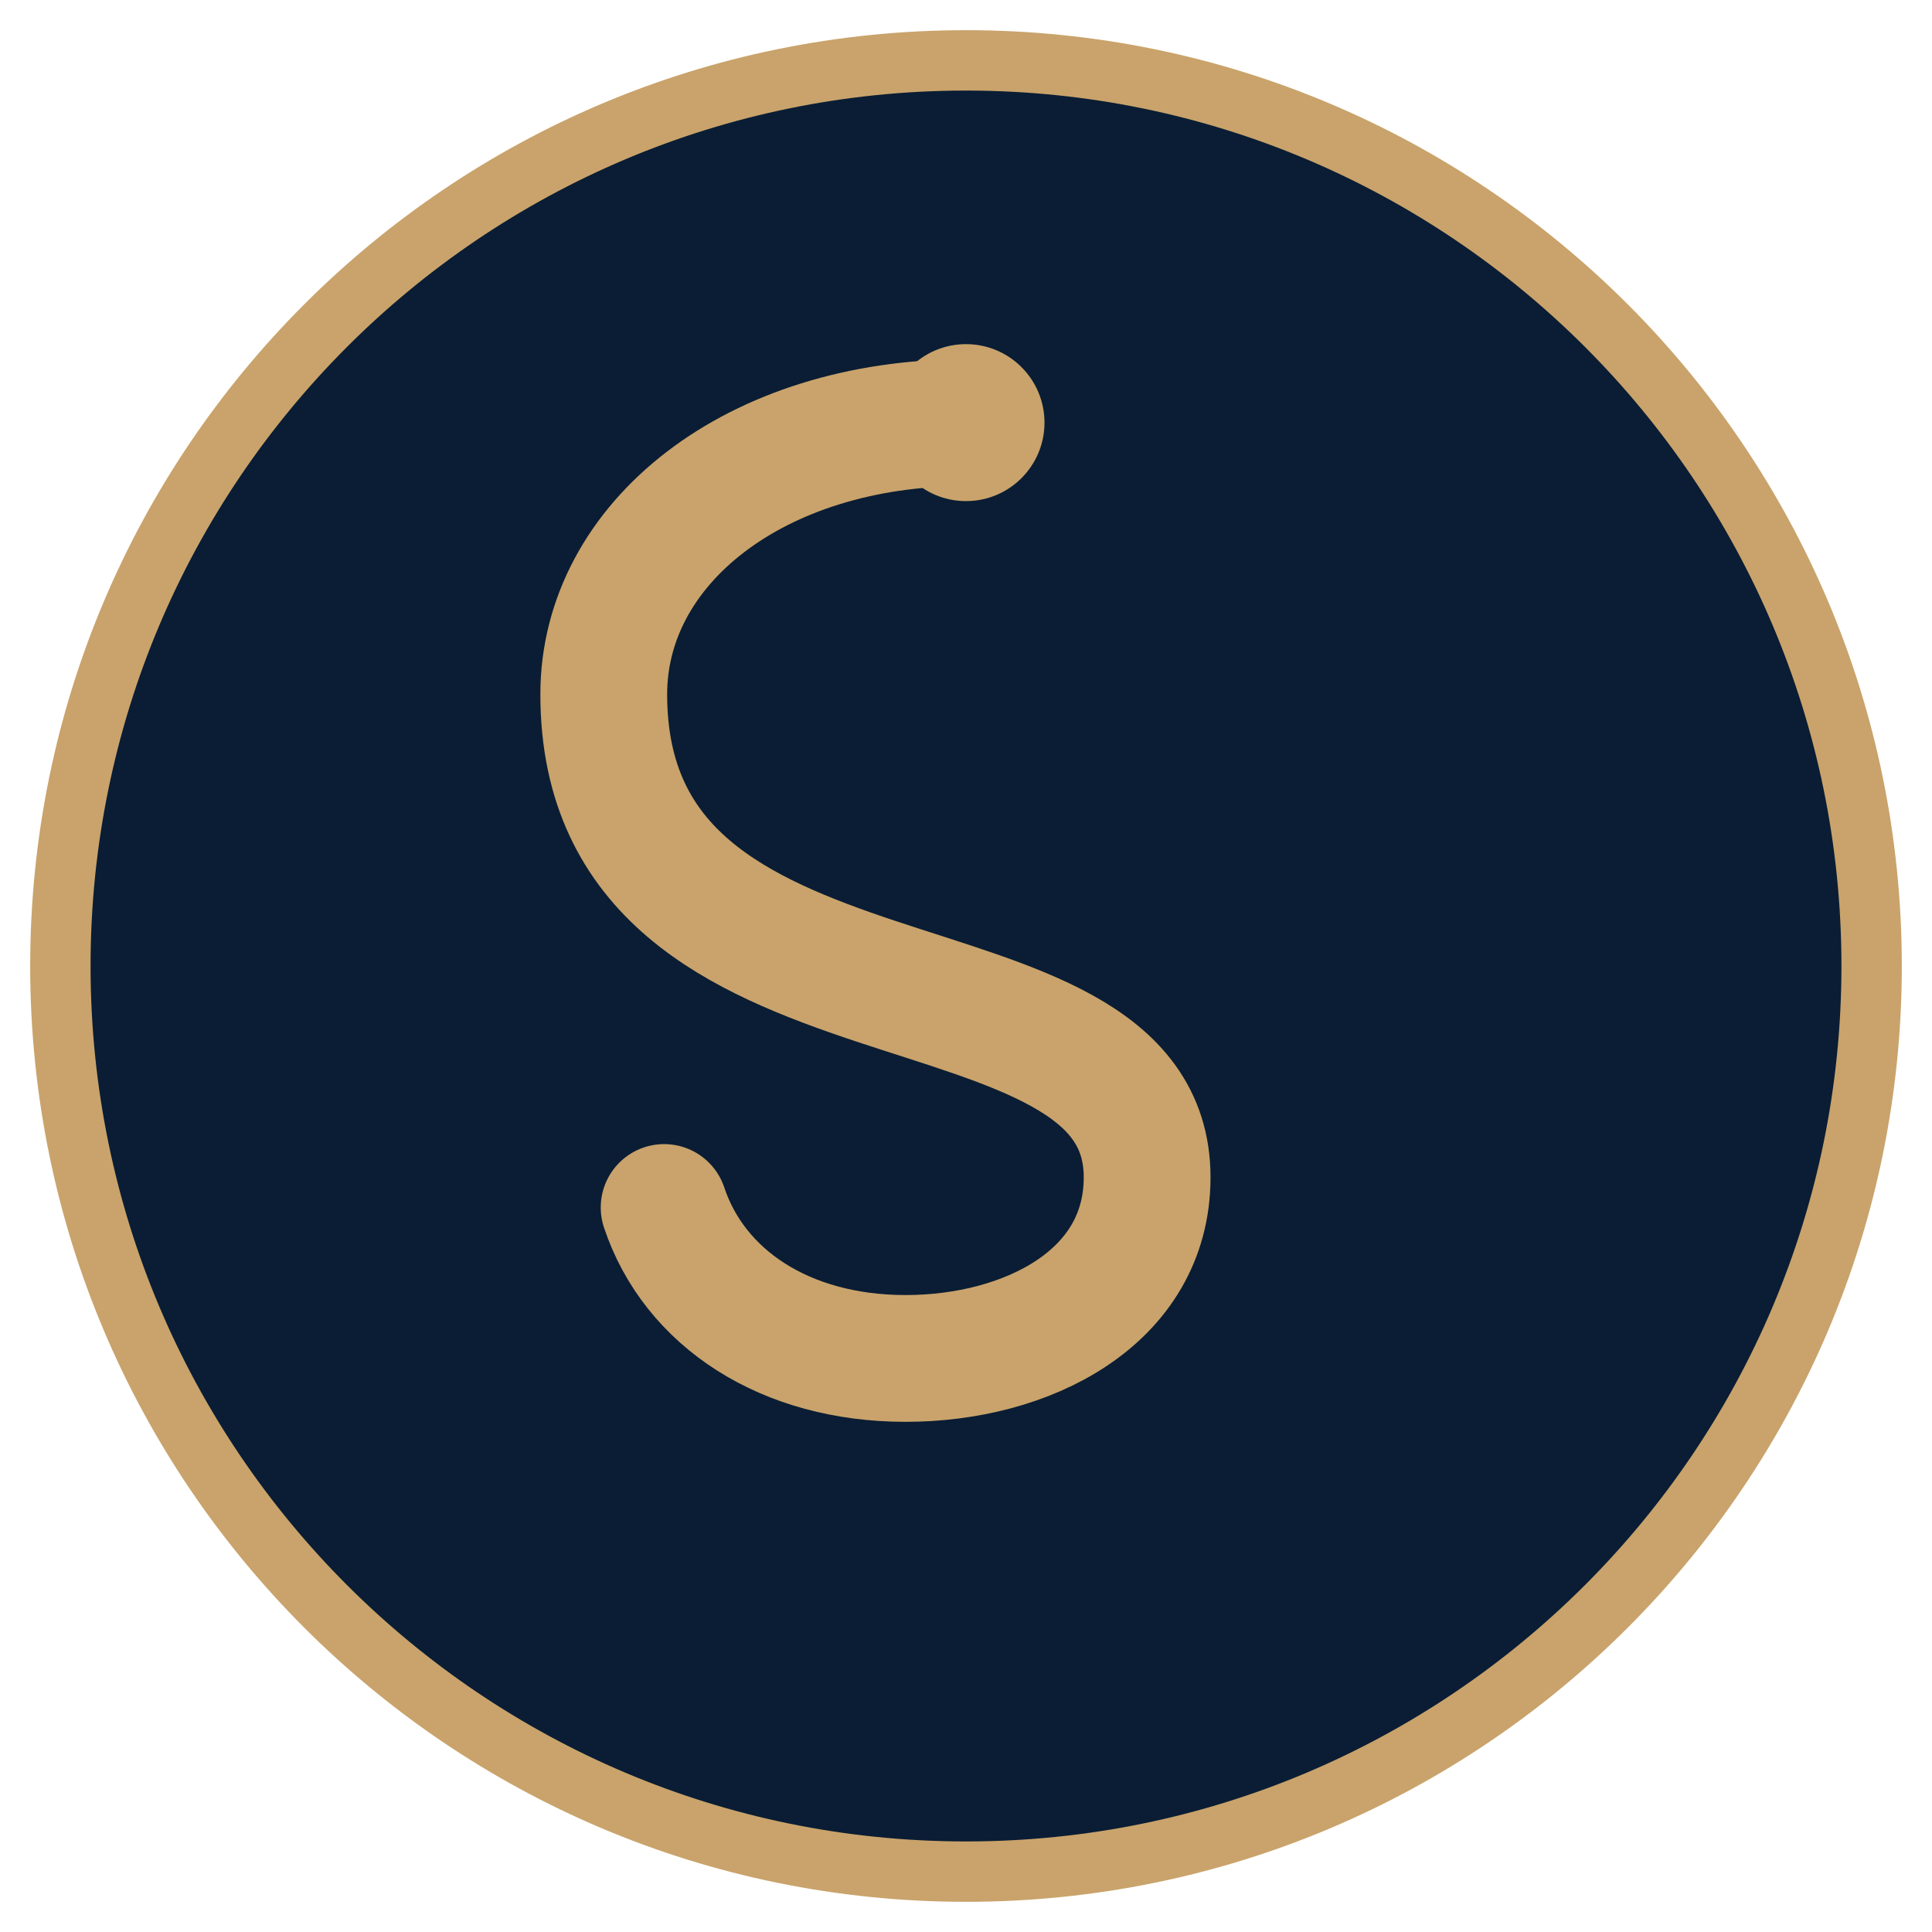
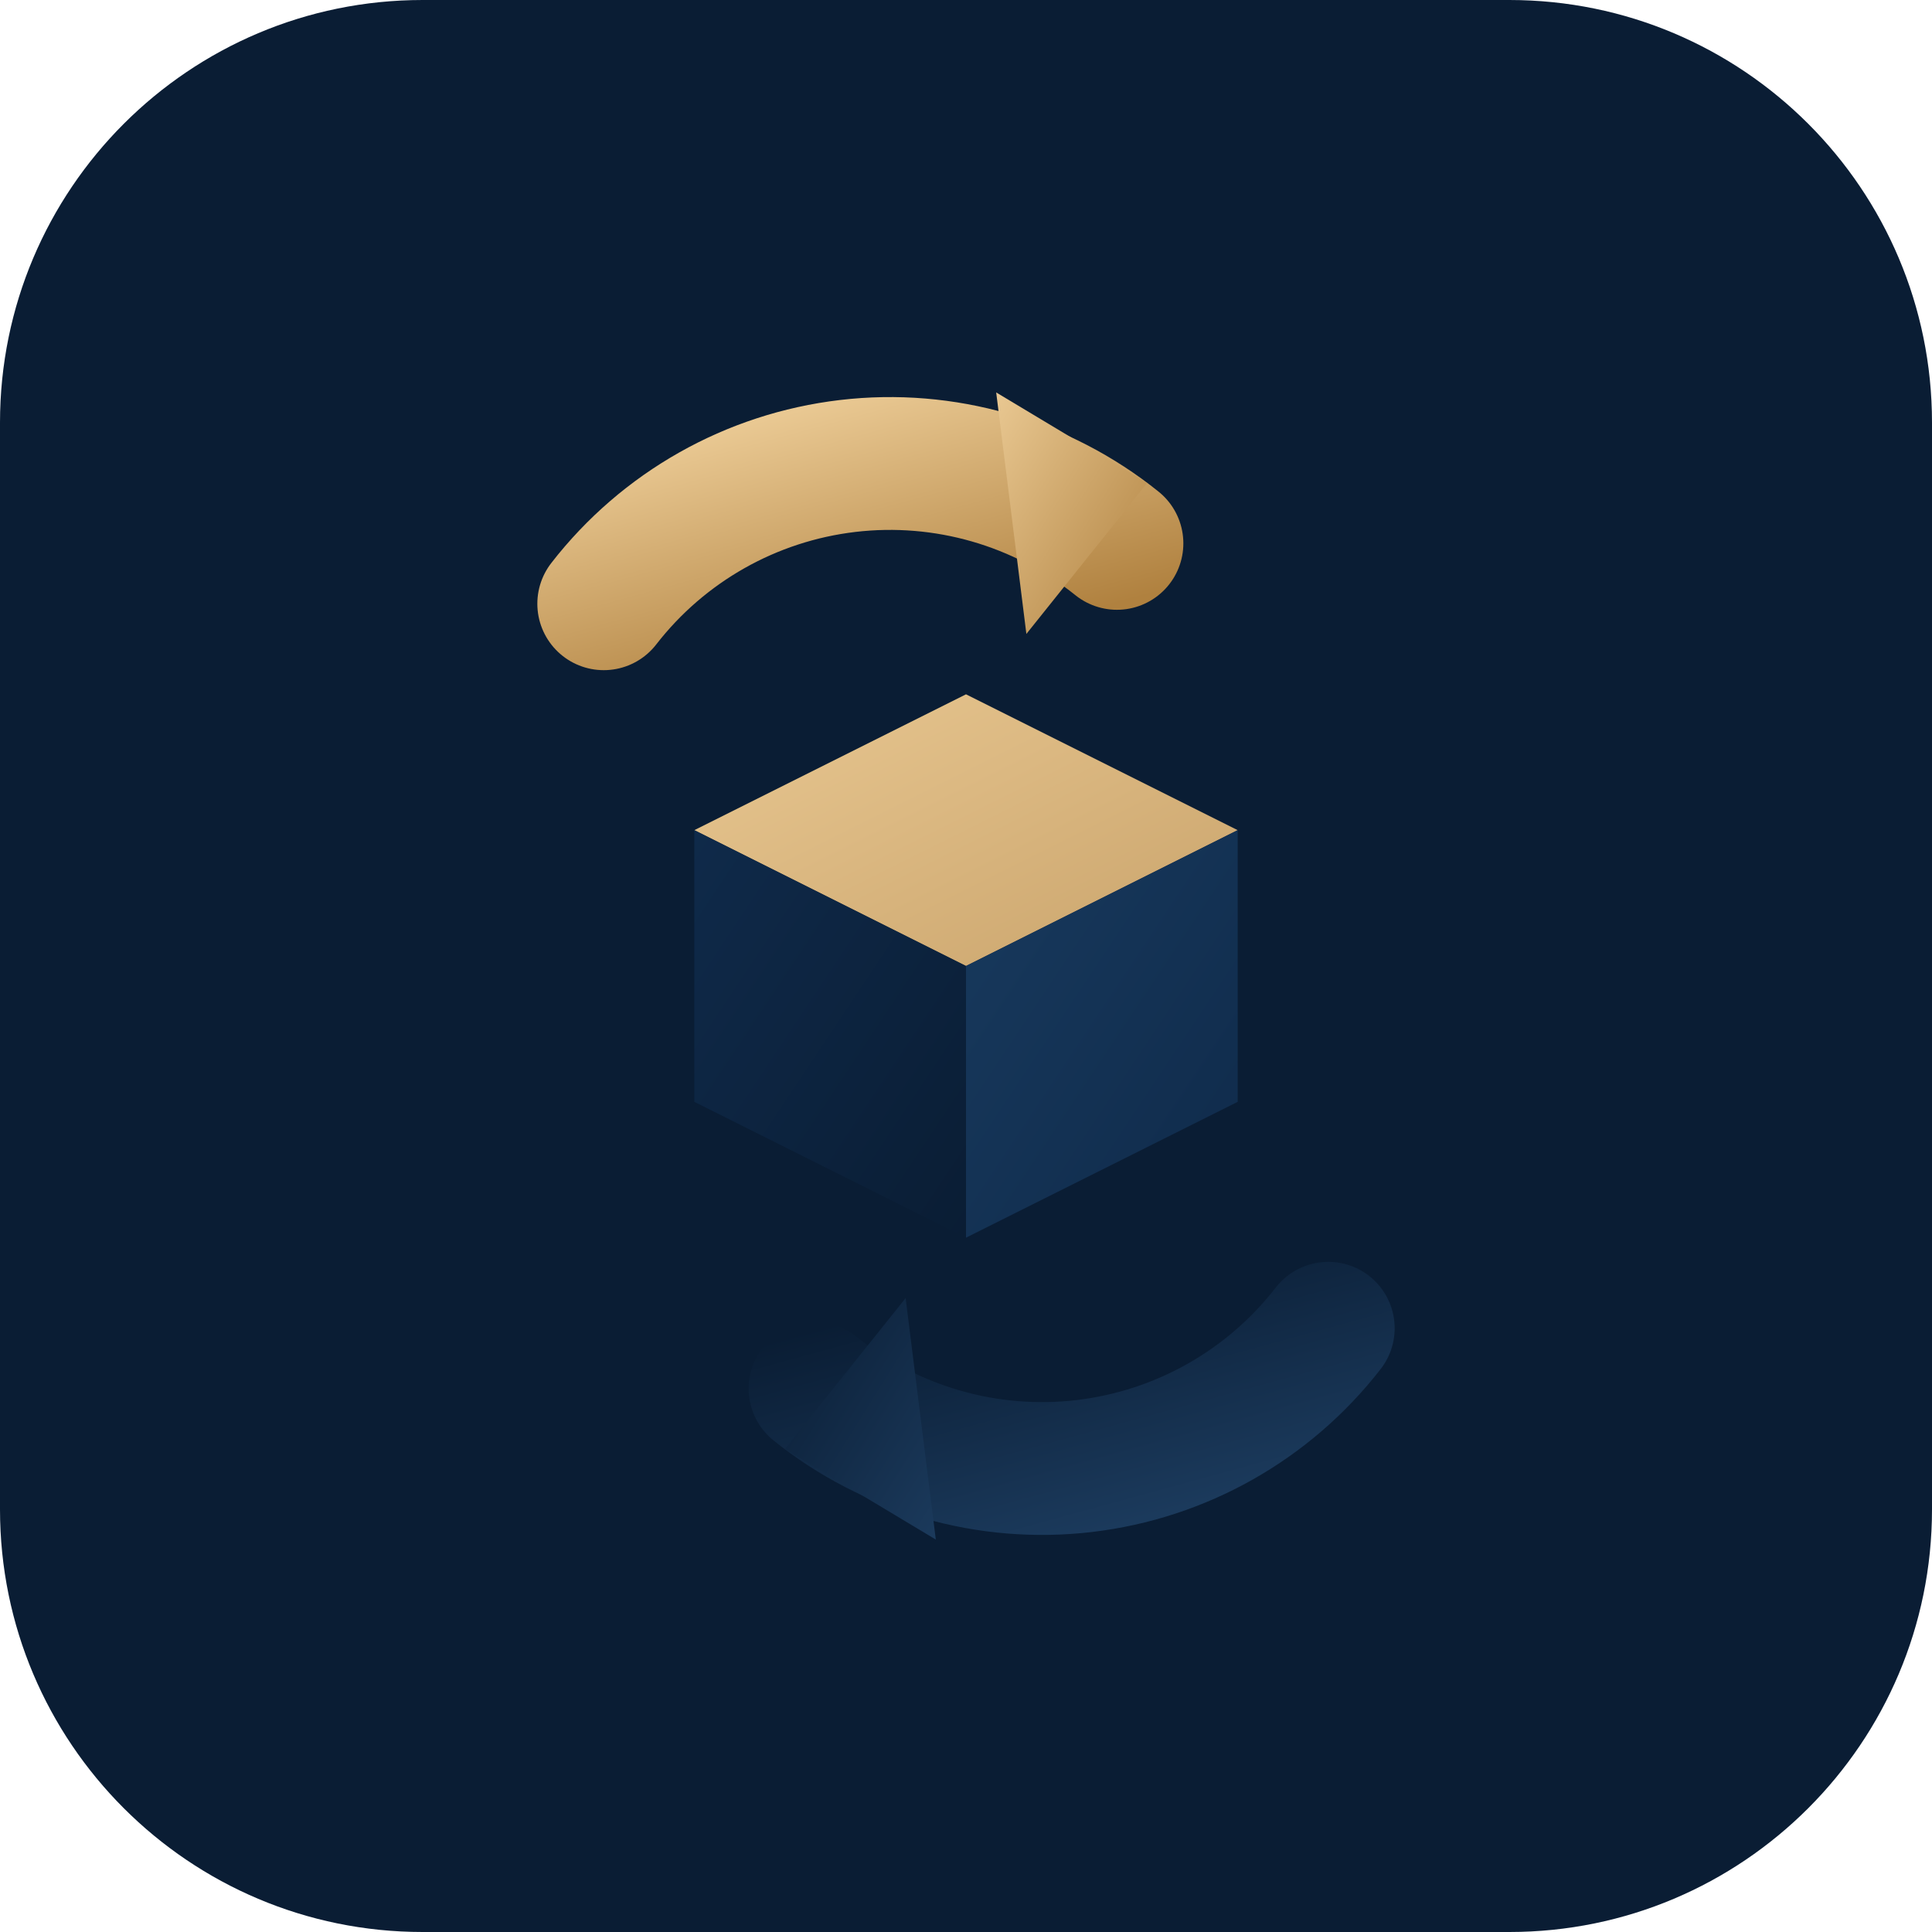
<svg xmlns="http://www.w3.org/2000/svg" viewBox="0 0 64 64">
-   <circle cx="32" cy="32" r="30" fill="#0A1D34" />
-   <circle cx="32" cy="32" r="30" fill="none" stroke="#C9A36B" stroke-width="2" />
-   <path d="M32 14c-7 0-12 4-12 9 0 12 18 8 18 16 0 4-4 6-8 6-4 0-7-2-8-5" fill="none" stroke="#C9A36B" stroke-width="4.2" stroke-linecap="round" />
-   <circle cx="32" cy="14" r="2.6" fill="#C9A36B" />
+   <defs>
+     <linearGradient id="goldArc" x1="0%" y1="0%" x2="100%" y2="100%">
+       <stop offset="0%" stop-color="#E9C892" />
+       <stop offset="100%" stop-color="#B0813F" />
+     </linearGradient>
+     <linearGradient id="navyArc" x1="100%" y1="100%" x2="0%" y2="0%">
+       <stop offset="0%" stop-color="#1B3A5C" />
+       <stop offset="100%" stop-color="#0A1D34" />
+     </linearGradient>
+     <linearGradient id="cubeTop" x1="0%" y1="0%" x2="100%" y2="100%">
+       <stop offset="0%" stop-color="#E9C892" />
+       <stop offset="100%" stop-color="#C9A36B" />
+     </linearGradient>
+     <linearGradient id="cubeLeft" x1="0%" y1="0%" x2="100%" y2="100%">
+       <stop offset="0%" stop-color="#0F2A4A" />
+       <stop offset="100%" stop-color="#0A1D34" />
+     </linearGradient>
+     <linearGradient id="cubeRight" x1="0%" y1="0%" x2="100%" y2="100%">
+       <stop offset="0%" stop-color="#183A5E" />
+       <stop offset="100%" stop-color="#0F2A4A" />
+     </linearGradient>
+   </defs>
+   <rect width="64" height="64" rx="14" fill="#0A1D34" />
+   <path d="M20 20a12 12 0 0117-2" fill="none" stroke="url(#goldArc)" stroke-width="4.4" stroke-linecap="round" />
+   <path d="M33 13l5 3-4 5z" fill="url(#goldArc)" />
+   <path d="M44 44a12 12 0 01-17 2" fill="none" stroke="url(#navyArc)" stroke-width="4.4" stroke-linecap="round" />
+   <path d="M31 51l-5-3 4-5z" fill="url(#navyArc)" />
+   <g transform="translate(32,32)">
+     <path d="M0 -9 L9 -4.5 L0 0 L-9 -4.5 Z" fill="url(#cubeTop)" />
+     <path d="M-9 -4.5 L0 0 L0 9 L-9 4.5 Z" fill="url(#cubeLeft)" />
+     <path d="M9 -4.5 L0 0 L0 9 L9 4.5 Z" fill="url(#cubeRight)" />
+   </g>
</svg>
